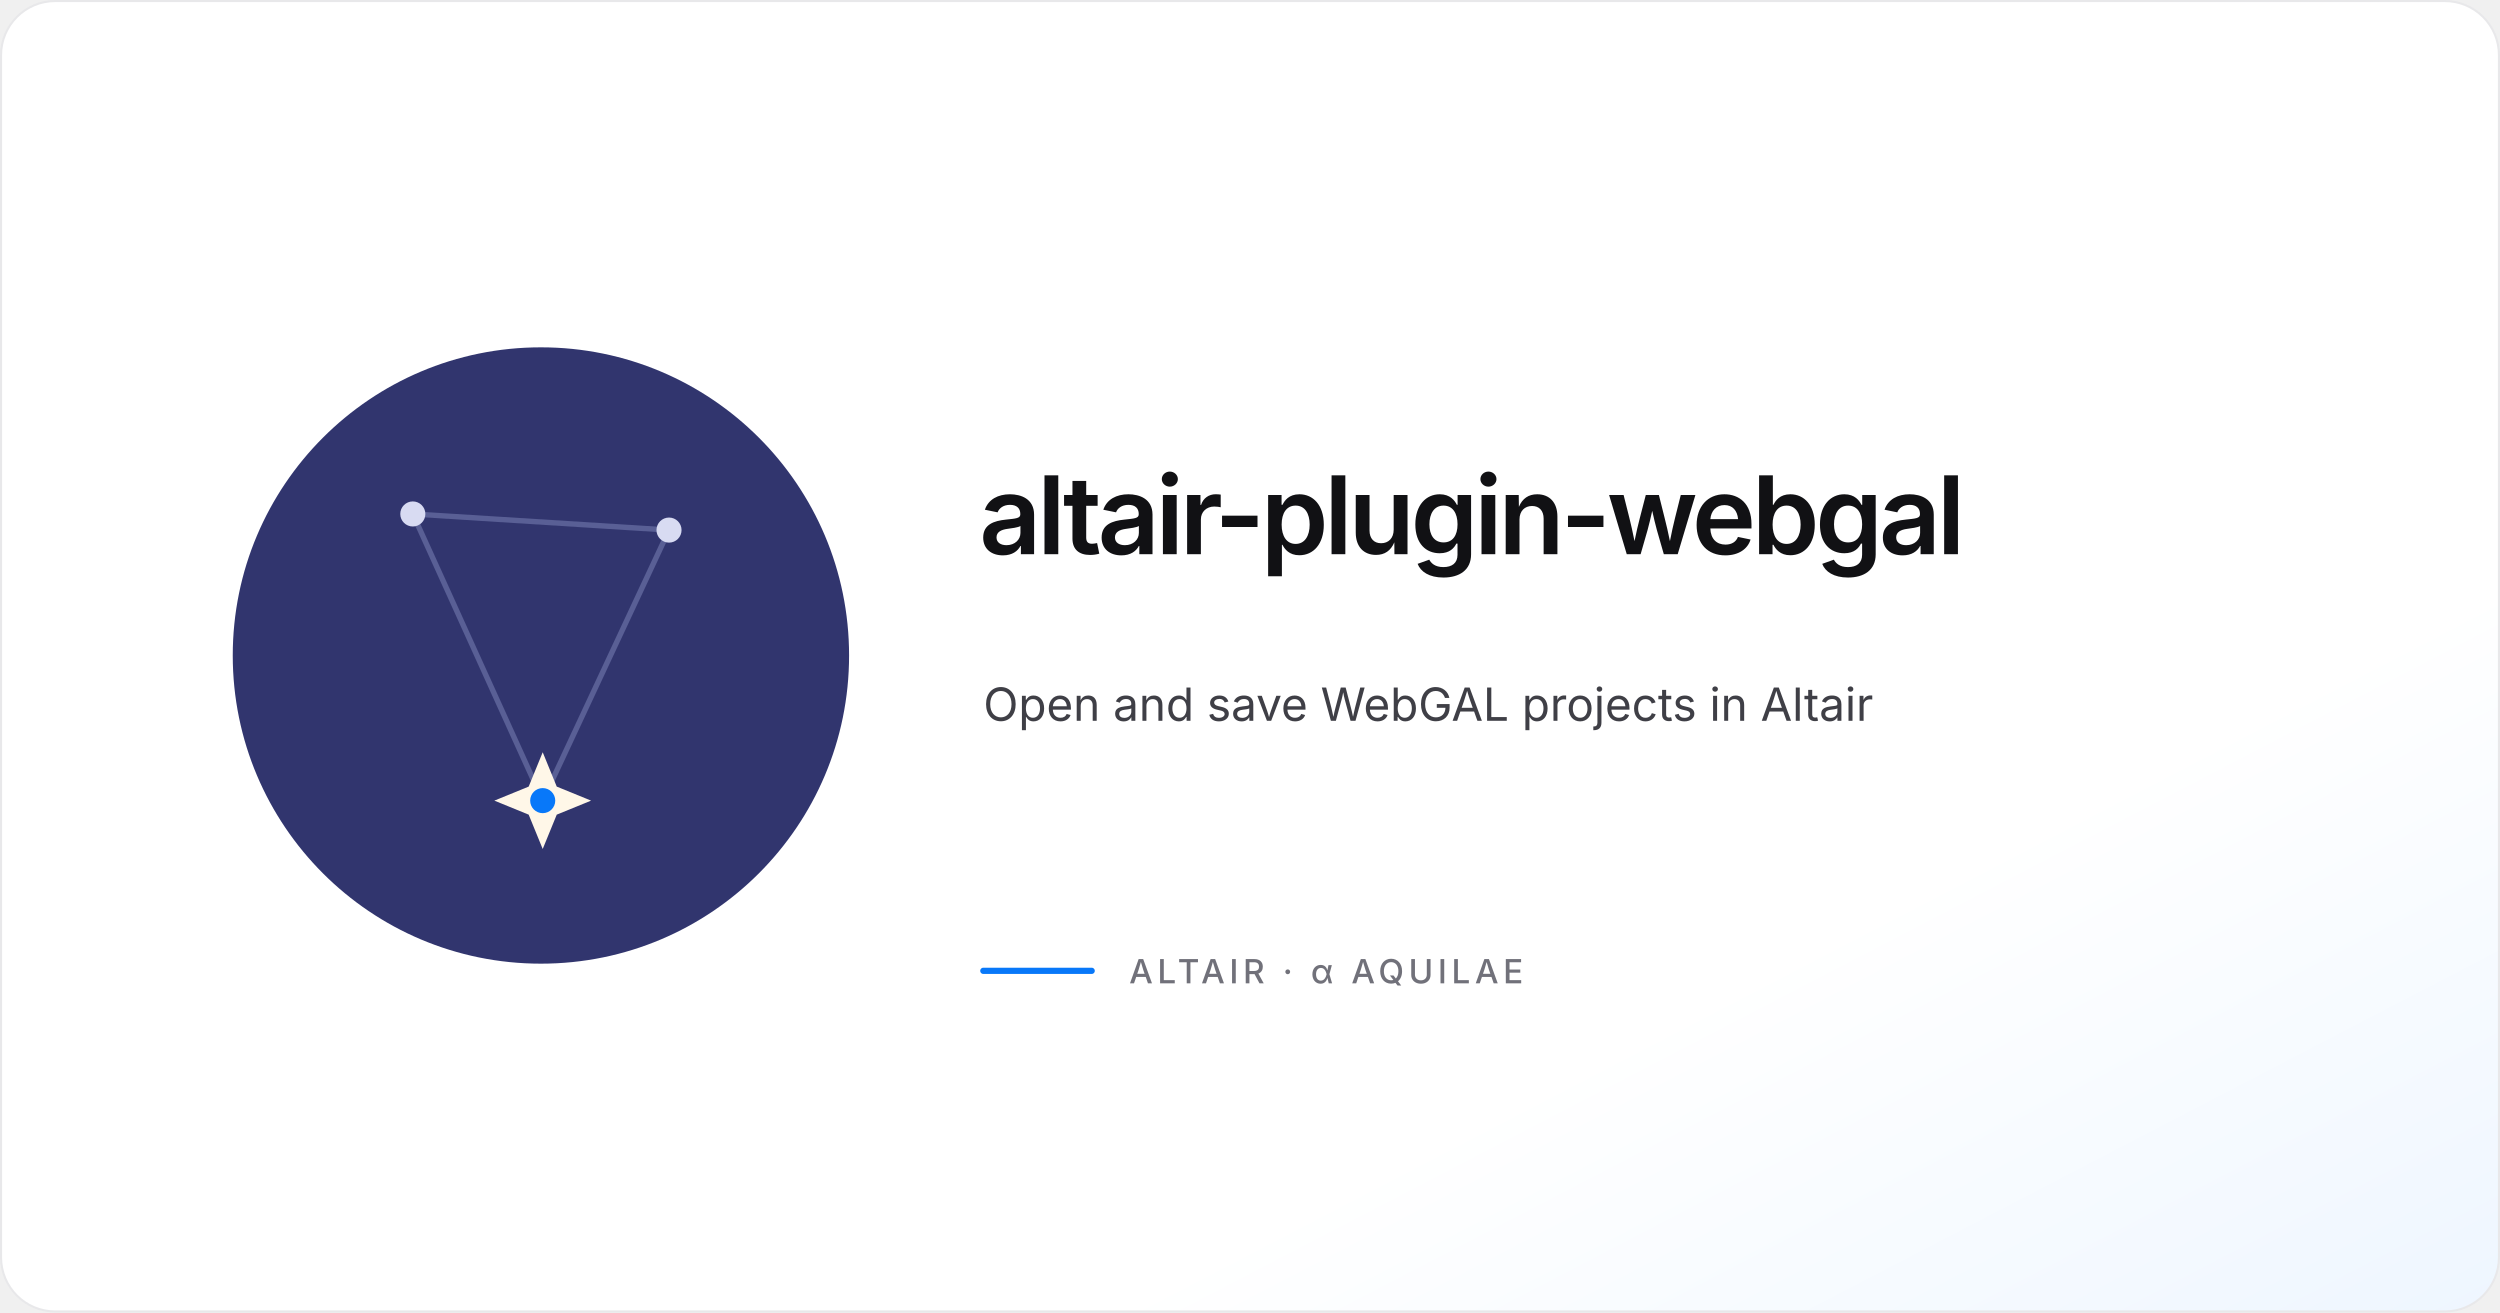
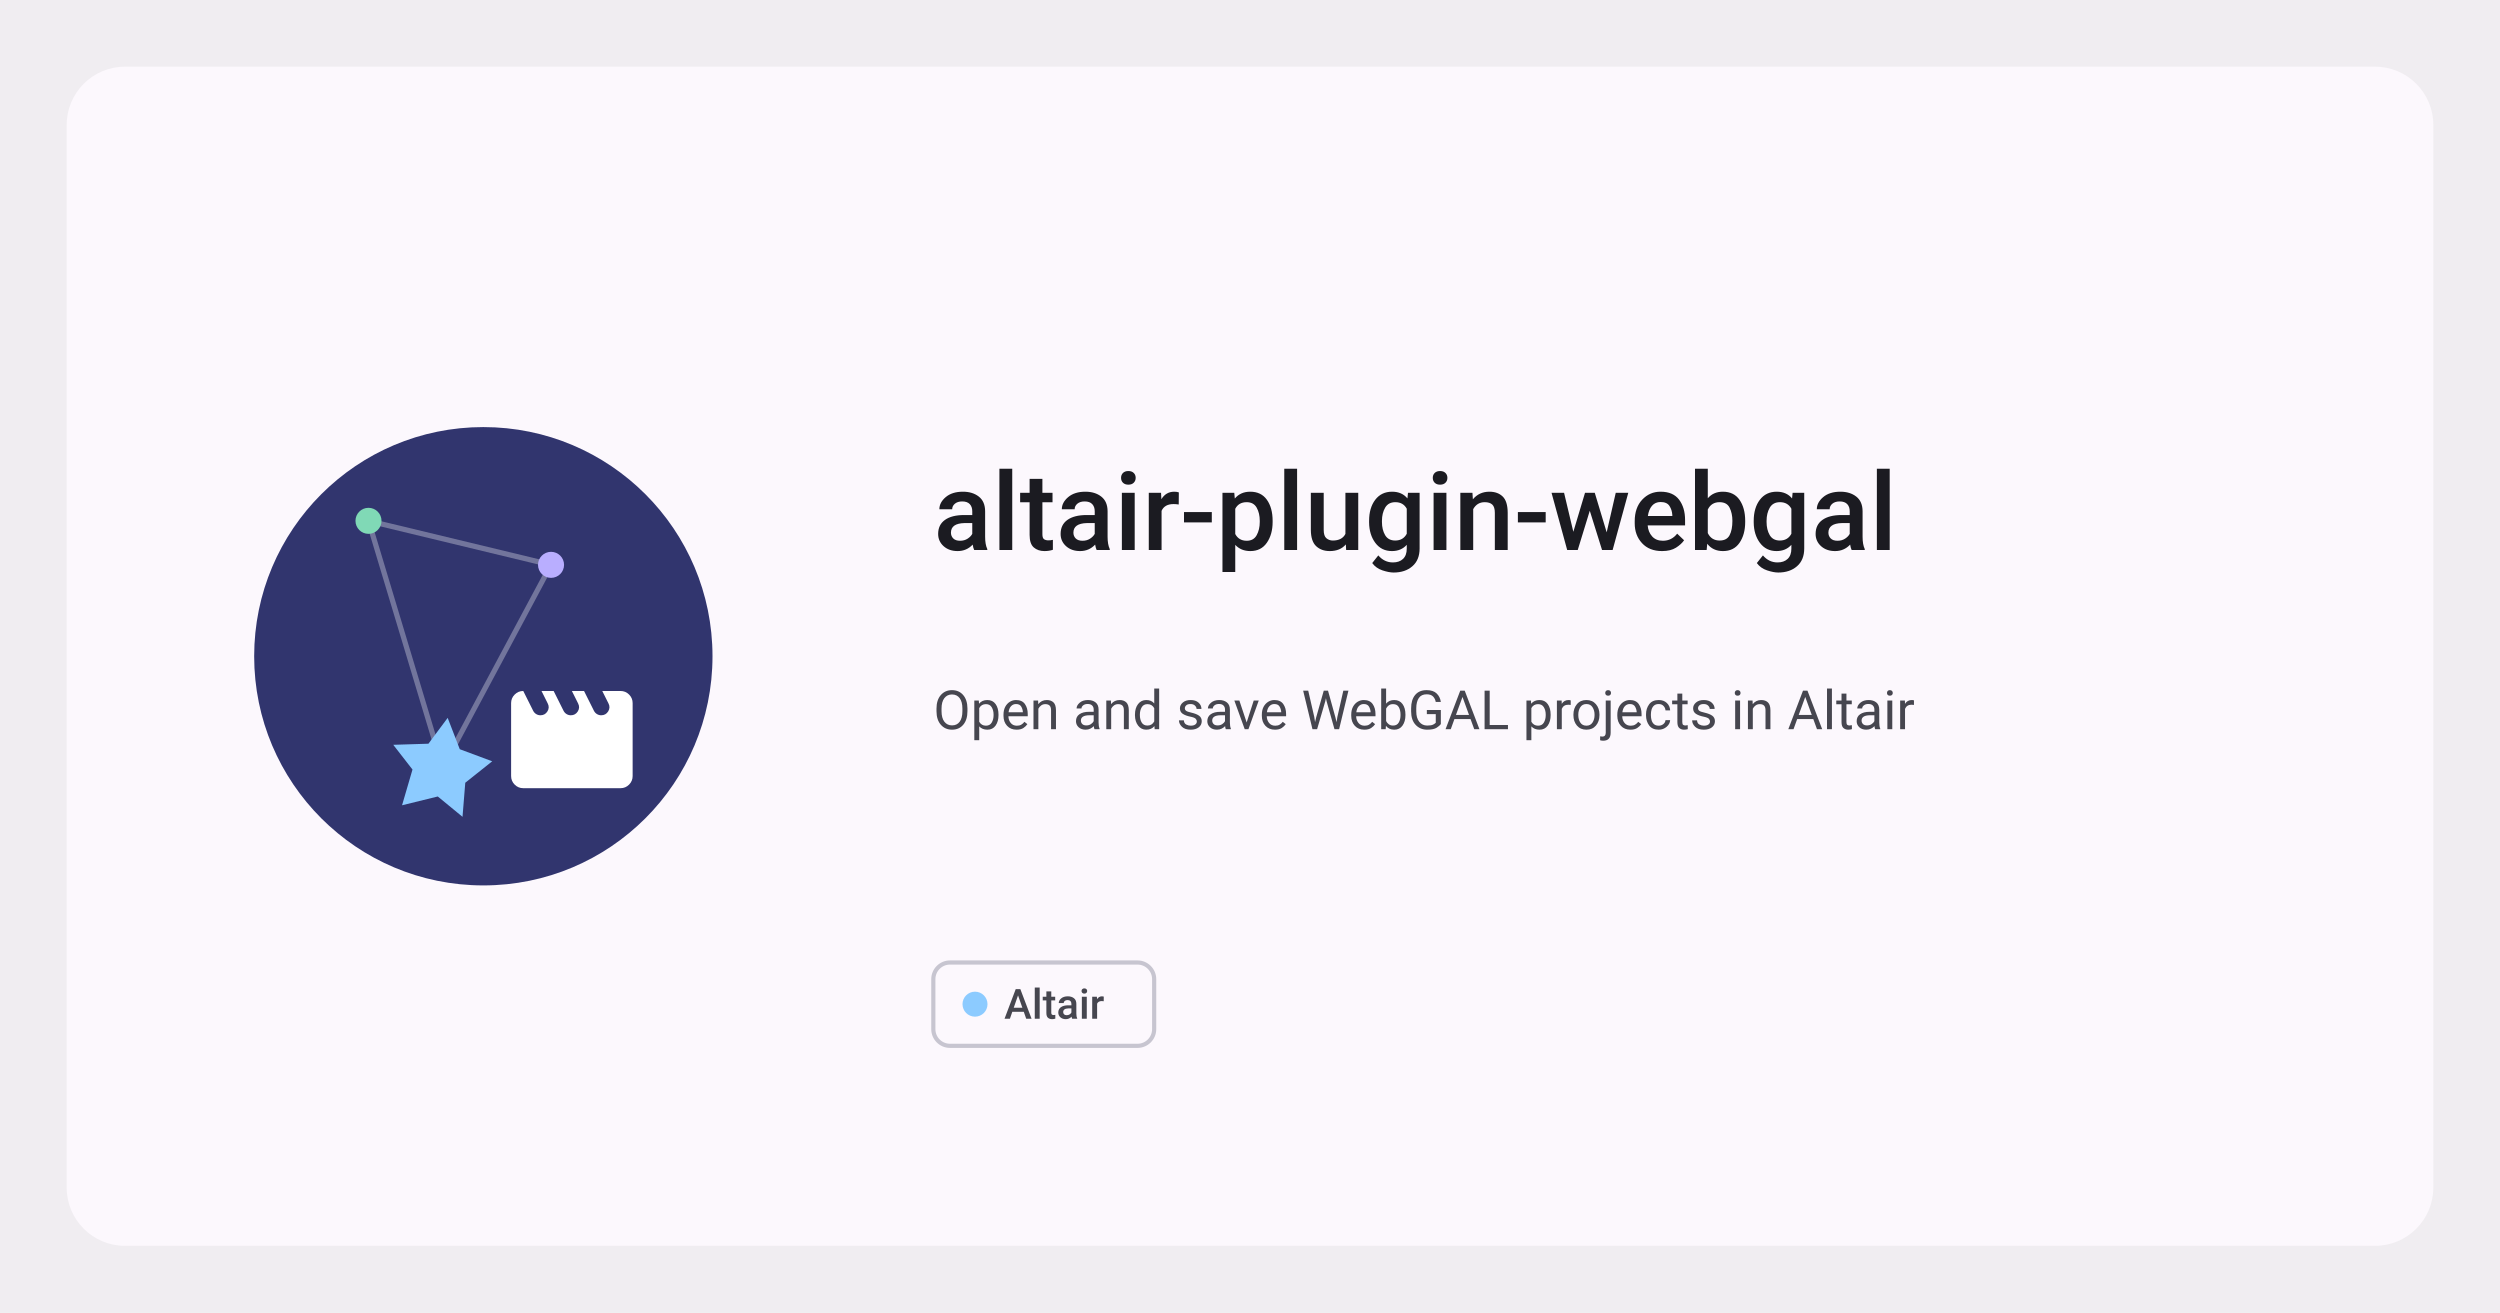
- <svg xmlns="http://www.w3.org/2000/svg" viewBox="0 0 1200 630" role="img" aria-label="altair-plugin-webgal">
-   <defs>
-     <linearGradient id="background" x1="0" y1="0" x2="1" y2="1">
-       <stop offset="0" stop-color="#FFFFFF" />
-       <stop offset=".72" stop-color="#FFFFFF" />
-       <stop offset="1" stop-color="#EEF6FF" />
-     </linearGradient>
-   </defs>
-   <rect x=".5" y=".5" width="1199" height="629" rx="26" fill="url(#background)" stroke="#E8E8EA" />
-   <g transform="translate(110 165) scale(.43)">
-     <circle cx="348" cy="348" r="344" fill="#31356E" />
-     <path d="M350 510L205 190L491 208Z" fill="none" stroke="#9AA2D4" stroke-width="6" opacity=".38" />
-     <circle cx="205" cy="190" r="14" fill="#D8DBF2" />
-     <circle cx="491" cy="208" r="14" fill="#D8DBF2" />
-     <path d="M350 456L365.66 494.34L404 510L365.66 525.66L350 564L334.34 525.66L296 510L334.34 494.34Z" fill="#FFF7E8" />
-     <circle cx="350" cy="510" r="14" fill="#0878F9" />
+ <svg xmlns="http://www.w3.org/2000/svg" viewBox="0 0 1200 630" role="img" aria-label="altair-plugin-webgal" font-family="Roboto, 'Noto Sans', sans-serif">
+   <rect width="1200" height="630" fill="#F0EDF1" />
+   <rect x="32" y="32" width="1136" height="566" rx="28" fill="#FCF8FD" />
+   <g transform="translate(112 195)">
+     <svg width="240" height="240" viewBox="0 0 192 192">
+       <circle cx="96" cy="96" r="88" fill="#31356E" />
+       <g stroke="#FFFFFF" stroke-opacity=".32" stroke-width="2" stroke-linecap="round">
+         <line x1="122.0" y1="60.9" x2="80.4" y2="138.7" />
+         <line x1="80.4" y1="138.7" x2="51.9" y2="44.0" />
+         <line x1="51.9" y1="44.0" x2="122.0" y2="60.9" />
+       </g>
+       <circle cx="122.0" cy="60.9" r="5" fill="#B9AEFF" />
+       <path transform="translate(46.63 41.55) scale(0.21111)" d="M169 370L134 417L70 419L105 464L86 529L151 513L196 550L201 488L250 449L191 427Z" fill="#8CCBFF" />
+       <circle cx="51.9" cy="44.0" r="5" fill="#80D9B6" />
+       <g transform="translate(102.0 100.0) scale(2.3333)">
+         <path fill="#FFFFFF" d="m4 4l1.625 3.25q.175.35.5.55t.7.2q.75 0 1.15-.638t.05-1.312L7 4h2l1.625 3.25q.175.35.5.55t.7.2q.75 0 1.15-.638t.05-1.312L12 4h2l1.625 3.25q.175.35.5.55t.7.2q.75 0 1.15-.638t.05-1.312L17 4h3q.825 0 1.413.587T22 6v12q0 .825-.587 1.413T20 20H4q-.825 0-1.412-.587T2 18V6q0-.825.588-1.412T4 4" />
+       </g>
+     </svg>
  </g>
-   <g transform="translate(470 196)">
-     <text x="0" y="70" fill="#111114" font-family="Inter, Helvetica Neue, Arial, sans-serif" font-size="52" font-weight="600" letter-spacing="-2">altair-plugin-webgal</text>
-     <text x="2" y="150" fill="#3F3F46" font-family="Inter, Helvetica Neue, Arial, sans-serif" font-size="22">Open and save WebGAL projects in Altair</text>
-     <line x1="2" y1="270" x2="54" y2="270" stroke="#0878F9" stroke-width="3" stroke-linecap="round" />
-     <text x="72" y="276" fill="#71717A" font-family="Inter, Helvetica Neue, Arial, sans-serif" font-size="16" font-weight="500" letter-spacing="2.2">ALTAIR · α AQUILAE</text>
+   <g transform="translate(448 200)">
+     <text x="0" y="64" fill="#1B1B21" font-size="52" font-weight="500">altair-plugin-webgal</text>
+     <text x="0" y="150" fill="#46464F" font-size="26">Open and save WebGAL projects in Altair</text>
+     <g transform="translate(0 262)">
+       <rect width="106" height="40" rx="8" fill="none" stroke="#C7C5D0" stroke-width="2" />
+       <circle cx="20" cy="20" r="6" fill="#8CCBFF" />
+       <text x="34" y="27" fill="#46464F" font-size="20" font-weight="500">Altair</text>
+     </g>
  </g>
</svg>
